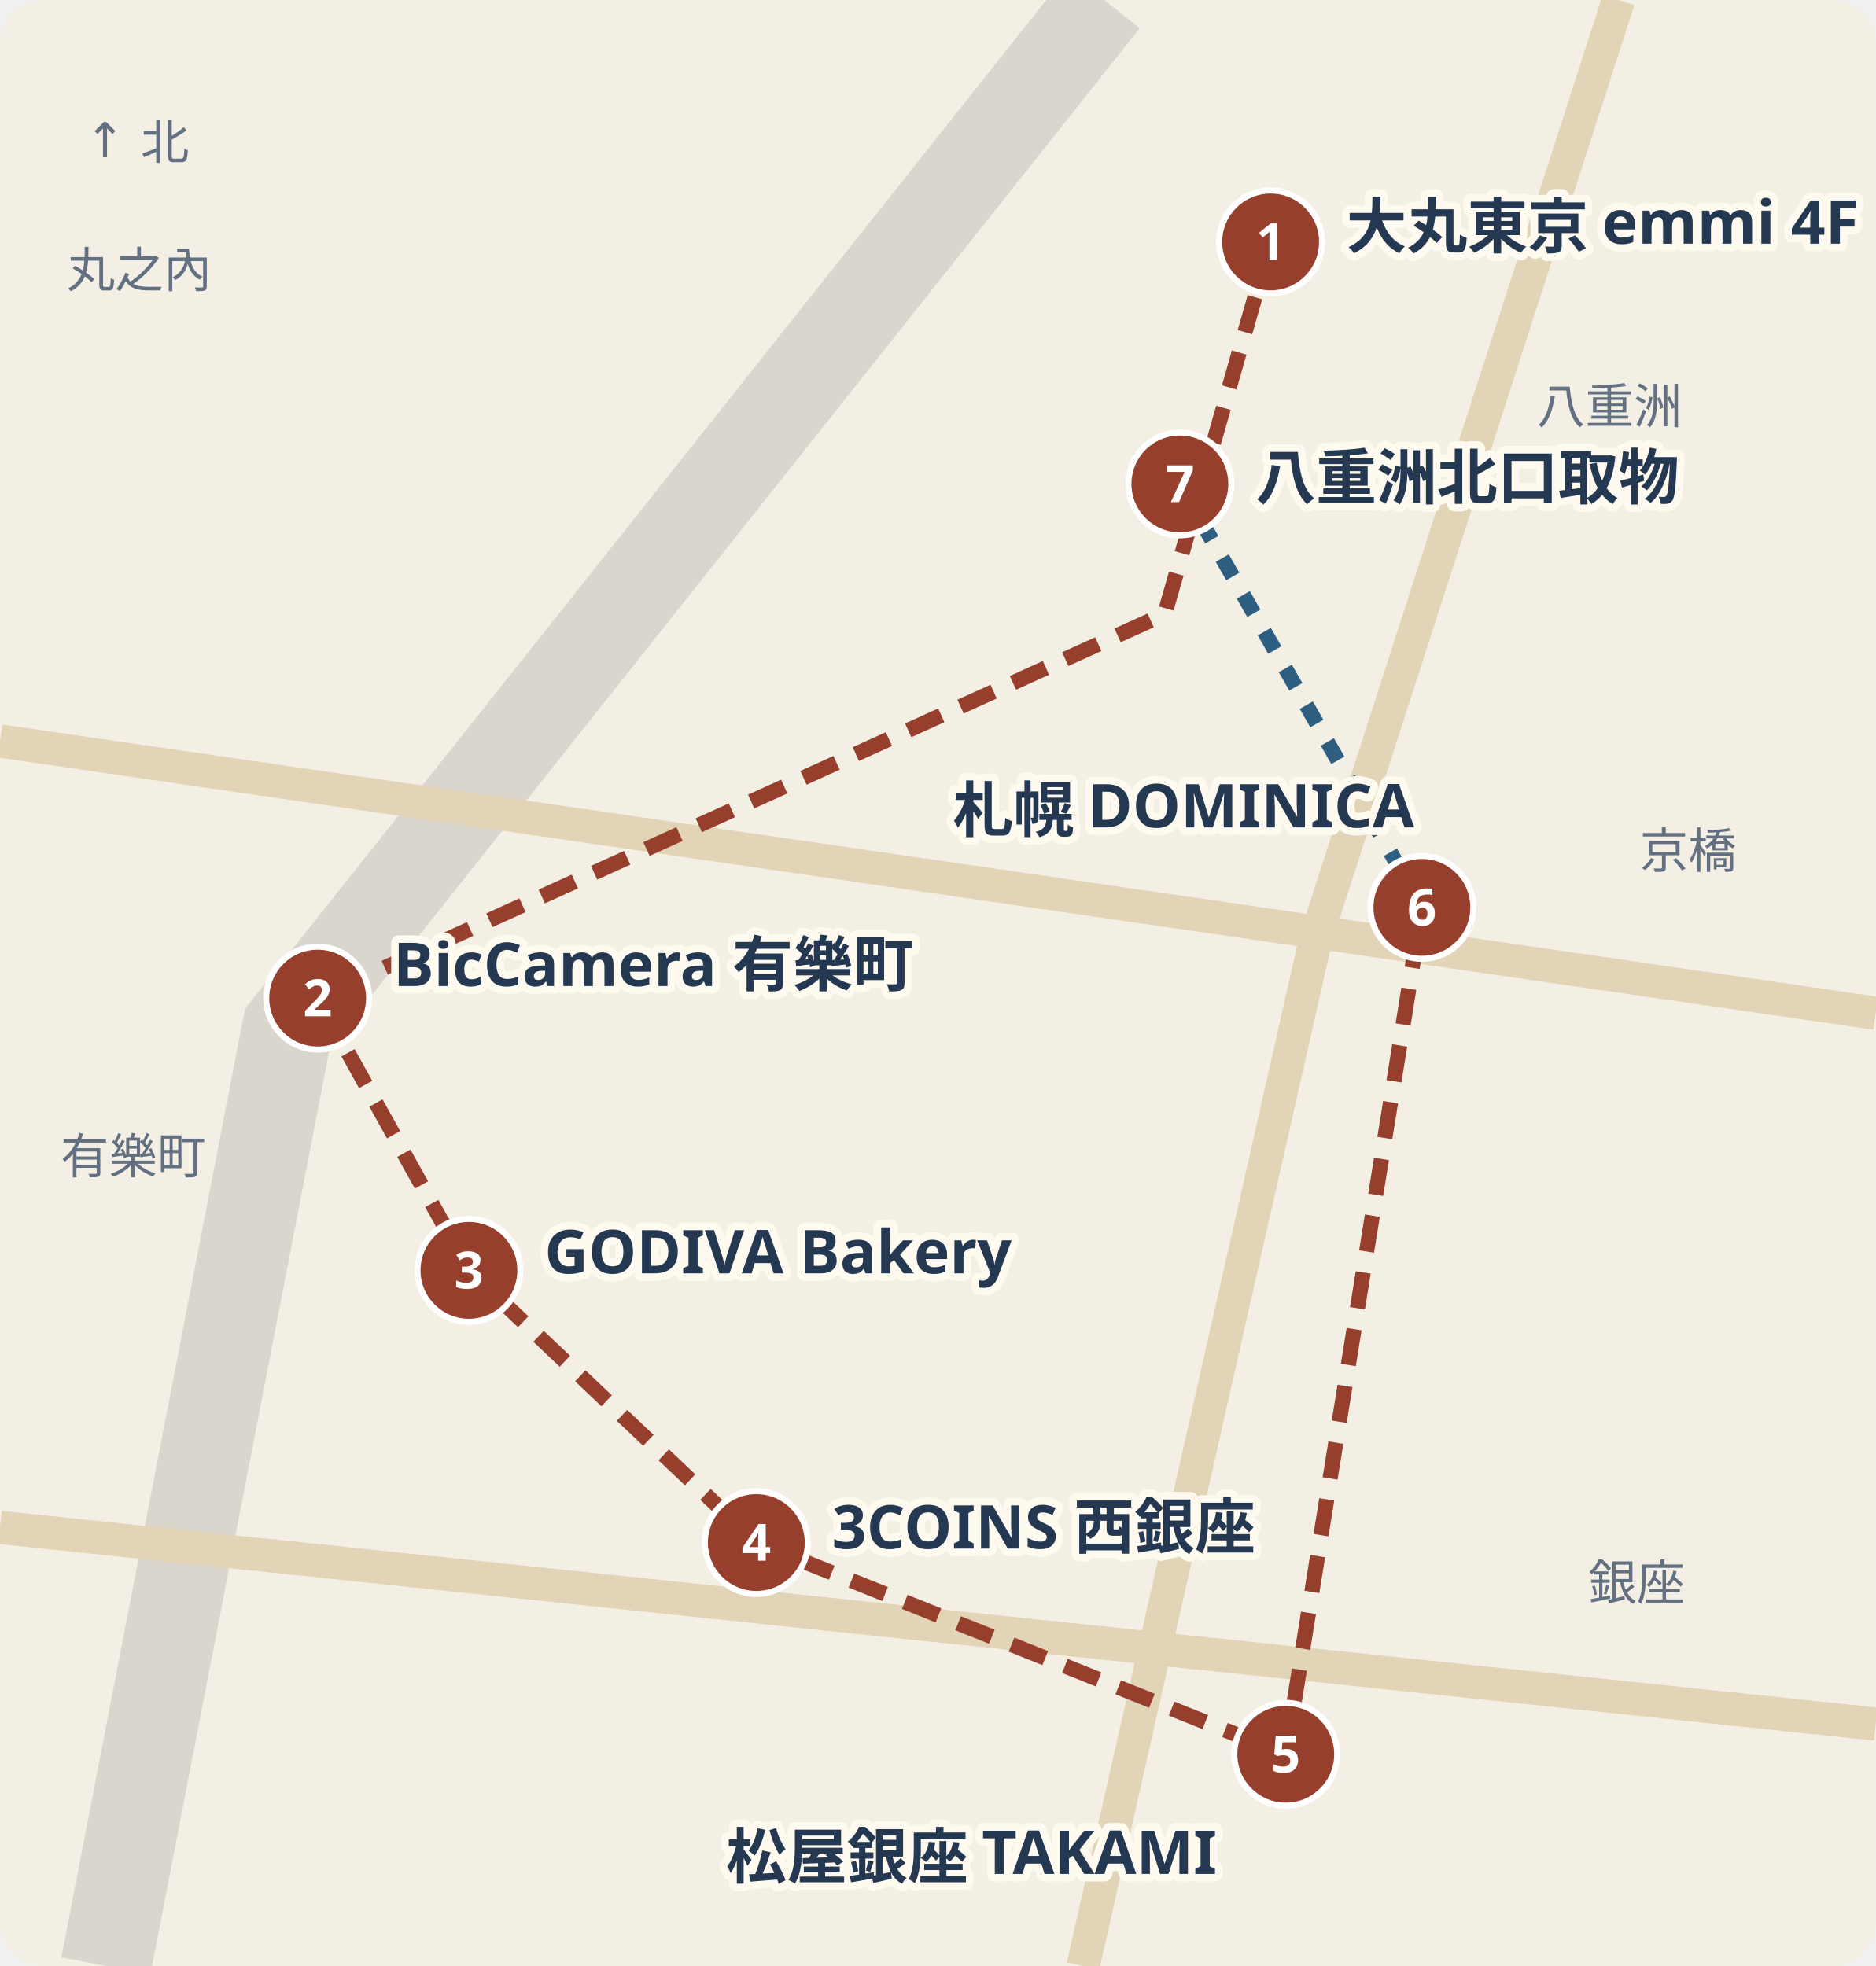
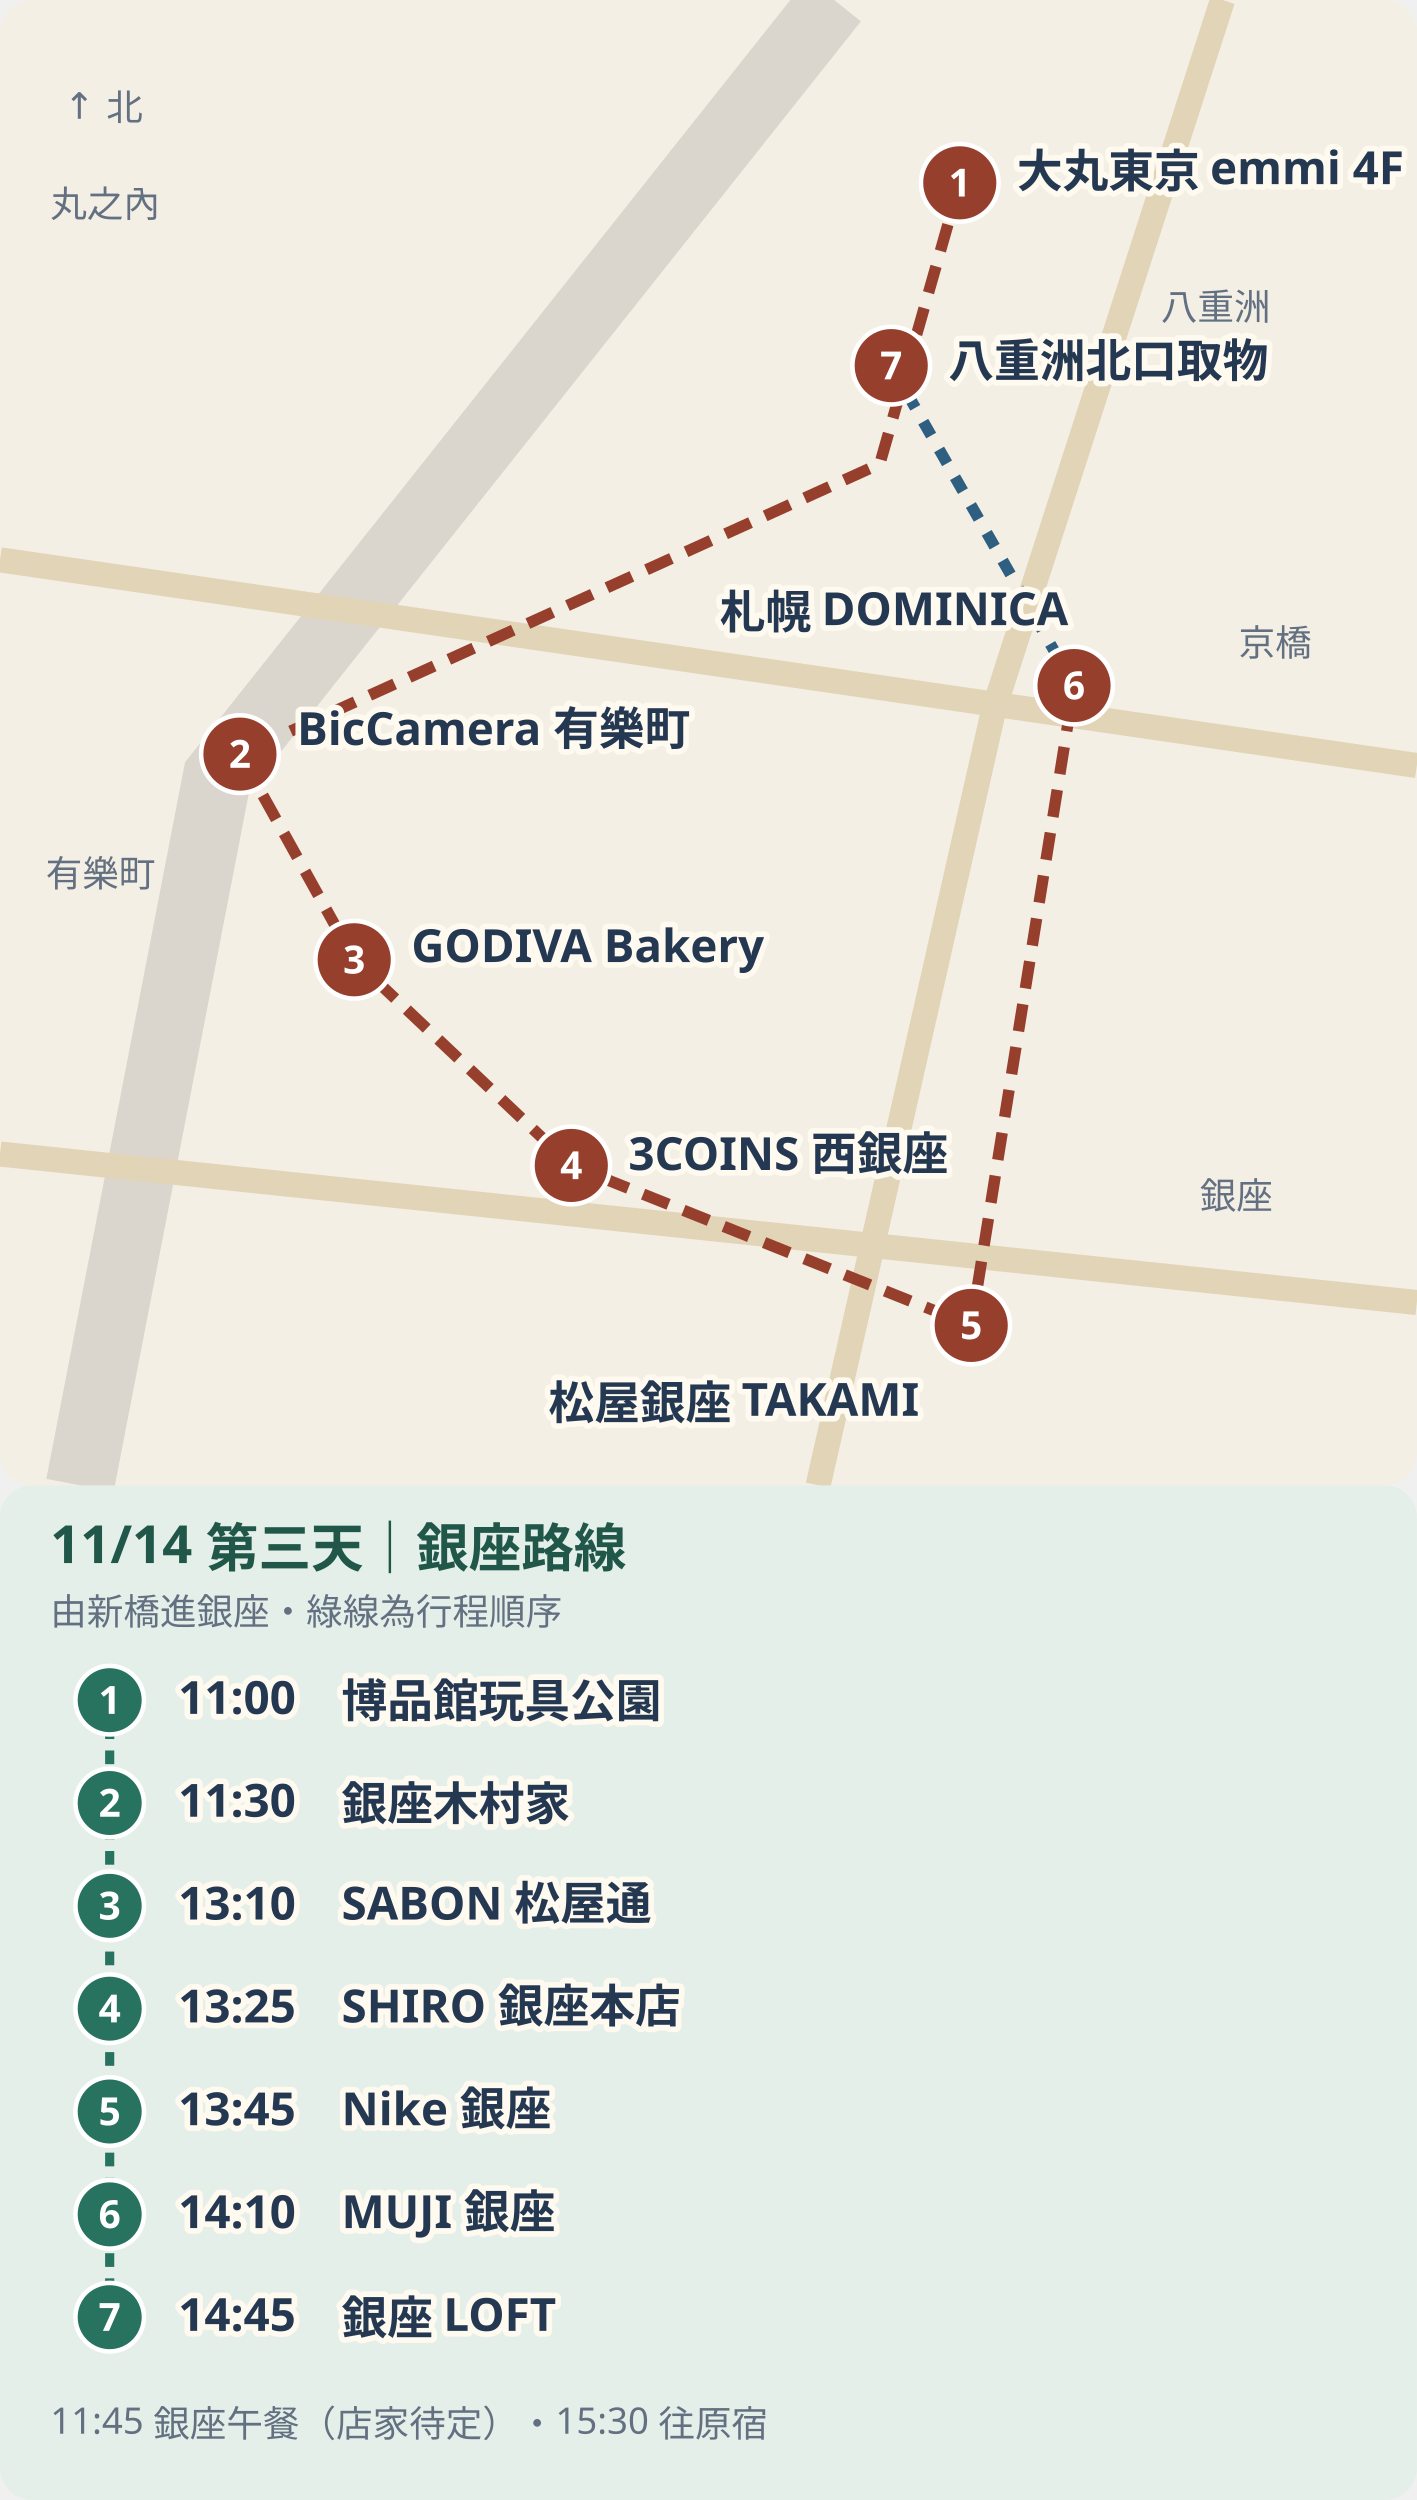
- <svg xmlns="http://www.w3.org/2000/svg" viewBox="0 0 620 650" role="img" aria-labelledby="map-title map-desc">
+ <svg xmlns="http://www.w3.org/2000/svg" viewBox="0 0 620 1094" role="img" aria-labelledby="map-title map-desc">
  <style>circle{fill:#963f2c;stroke:white;stroke-width:2}.num{fill:white;text-anchor:middle;font:bold 17px sans-serif}.label{fill:#253852;font:bold 20px sans-serif;paint-order:stroke;stroke:#fffaf0;stroke-width:5px;stroke-linejoin:round}.area{fill:#637081;font:16px sans-serif}</style>
  <rect width="620" height="650" rx="14" fill="#f4efe5" />
  <path d="M365 0L95 340 35 650" fill="none" stroke="#dad6cd" stroke-width="30" />
  <path d="M535 0L435 310 358 650M0 505L620 570M0 245L620 335" fill="none" stroke="#e2d4b7" stroke-width="11" />
  <text class="area" x="28" y="52">↑ 北</text>
  <text class="area" x="22" y="95">丸之內</text>
  <text class="area" x="508" y="140">八重洲</text>
  <text class="area" x="20" y="388">有樂町</text>
  <text class="area" x="542" y="287">京橋</text>
  <text class="area" x="525" y="529">銀座</text>
  <path d="M420 80L385 203 105 330 155 420 250 510 425 580 470 300" fill="none" stroke="#963f2c" stroke-width="5" stroke-linejoin="round" stroke-dasharray="12 7" />
  <path d="M470 300L390 160" fill="none" stroke="#2e5f80" stroke-width="5" stroke-dasharray="7 7" />
  <a href="https://www.google.com/maps/search/?api=1&amp;query=%E5%A4%A7%E4%B8%B8%E6%9D%B1%E4%BA%AC%E5%BA%97" target="_blank" rel="noopener" aria-label="大丸東京 emmi 4F：開啟地圖">
    <circle cx="420" cy="80" r="17" />
    <text class="num" x="420" y="86">1</text>
    <text class="label" x="445" y="82">大丸東京 emmi 4F</text>
  </a>
  <a href="https://www.google.com/maps/search/?api=1&amp;query=%E3%83%93%E3%83%83%E3%82%AF%E3%82%AB%E3%83%A1%E3%83%A9+%E6%9C%89%E6%A5%BD%E7%94%BA%E5%BA%97" target="_blank" rel="noopener" aria-label="BicCamera 有樂町：開啟地圖">
    <circle cx="105" cy="330" r="17" />
    <text class="num" x="105" y="336">2</text>
    <text class="label" x="130" y="326">BicCamera 有樂町</text>
  </a>
  <a href="https://www.google.com/maps/search/?api=1&amp;query=GODIVA+Bakery+%E3%82%B4%E3%83%87%E3%82%A3%E3%83%91%E3%83%B3+%E6%9C%AC%E5%BA%97" target="_blank" rel="noopener" aria-label="GODIVA Bakery：開啟地圖">
    <circle cx="155" cy="420" r="17" />
    <text class="num" x="155" y="426">3</text>
    <text class="label" x="180" y="421">GODIVA Bakery</text>
  </a>
  <a href="https://www.google.com/maps/search/?api=1&amp;query=3COINS%2Bplus+%E8%A5%BF%E9%8A%80%E5%BA%A7%E5%BA%97" target="_blank" rel="noopener" aria-label="3COINS 西銀座：開啟地圖">
    <circle cx="250" cy="510" r="17" />
    <text class="num" x="250" y="516">4</text>
    <text class="label" x="275" y="512">3COINS 西銀座</text>
  </a>
  <a href="https://www.google.com/maps/search/?api=1&amp;query=%E6%9D%BE%E5%B1%8B%E9%8A%80%E5%BA%A7" target="_blank" rel="noopener" aria-label="松屋銀座 TAKAMI：開啟地圖">
    <circle cx="425" cy="580" r="17" />
    <text class="num" x="425" y="586">5</text>
    <text class="label" x="240" y="621">松屋銀座 TAKAMI</text>
  </a>
  <a href="https://www.google.com/maps/search/?api=1&amp;query=%E6%9C%AD%E5%B9%8C%E3%83%89%E3%83%9F%E3%83%8B%E3%82%AB+%E9%8A%80%E5%BA%A7%E5%BA%97" target="_blank" rel="noopener" aria-label="札幌 DOMINICA：開啟地圖">
    <circle cx="470" cy="300" r="17" />
    <text class="num" x="470" y="306">6</text>
    <text class="label" x="315" y="275">札幌 DOMINICA</text>
  </a>
  <a href="https://www.google.com/maps/search/?api=1&amp;query=%E6%9D%B1%E4%BA%AC%E9%A7%85+%E5%85%AB%E9%87%8D%E6%B4%B2%E5%8C%97%E5%8F%A3" target="_blank" rel="noopener" aria-label="八重洲北口取物：開啟地圖">
    <circle cx="390" cy="160" r="17" />
    <text class="num" x="390" y="166">7</text>
    <text class="label" x="415" y="165">八重洲北口取物</text>
  </a>
+   <rect y="650" width="620" height="444" rx="14" fill="#e5efe9" />
+   <text x="22" y="684" style="font:bold 23px sans-serif;fill:#205749">11/14 第三天｜銀座路線</text>
+   <text x="22" y="711" class="area">由新橋進銀座・綠線為行程順序</text>
+   <path d="M48 744V1014" stroke="#287260" stroke-width="4" stroke-dasharray="6 5" />
+   <a href="https://www.google.com/maps/search/?api=1&amp;query=%E5%8D%9A%E5%93%81%E9%A4%A8TOY+PARK+%E9%8A%80%E5%BA%A7%E6%9C%AC%E5%BA%97" target="_blank" rel="noopener" aria-label="博品館玩具公園：開啟地圖">
+     <circle cx="48" cy="744" r="15" style="fill:#287260" />
+     <text class="num" x="48" y="750">1</text>
+     <text class="label" x="78" y="750">11:00　博品館玩具公園</text>
+   </a>
+   <a href="https://www.google.com/maps/search/?api=1&amp;query=%E9%8A%80%E5%BA%A7%E6%9C%A8%E6%9D%91%E5%AE%B6" target="_blank" rel="noopener" aria-label="銀座木村家：開啟地圖">
+     <circle cx="48" cy="789" r="15" style="fill:#287260" />
+     <text class="num" x="48" y="795">2</text>
+     <text class="label" x="78" y="795">11:30　銀座木村家</text>
+   </a>
+   <a href="https://www.google.com/maps/search/?api=1&amp;query=SABON+%E9%8A%80%E5%BA%A7%E6%9D%BE%E5%B1%8B%E9%80%9A%E3%82%8A%E5%BA%97" target="_blank" rel="noopener" aria-label="SABON 松屋通：開啟地圖">
+     <circle cx="48" cy="834" r="15" style="fill:#287260" />
+     <text class="num" x="48" y="840">3</text>
+     <text class="label" x="78" y="840">13:10　SABON 松屋通</text>
+   </a>
+   <a href="https://www.google.com/maps/search/?api=1&amp;query=SHIRO+%E9%8A%80%E5%BA%A7%E6%9C%AC%E5%BA%97" target="_blank" rel="noopener" aria-label="SHIRO 銀座本店：開啟地圖">
+     <circle cx="48" cy="879" r="15" style="fill:#287260" />
+     <text class="num" x="48" y="885">4</text>
+     <text class="label" x="78" y="885">13:25　SHIRO 銀座本店</text>
+   </a>
+   <a href="https://www.google.com/maps/search/?api=1&amp;query=Nike+Ginza" target="_blank" rel="noopener" aria-label="Nike 銀座：開啟地圖">
+     <circle cx="48" cy="924" r="15" style="fill:#287260" />
+     <text class="num" x="48" y="930">5</text>
+     <text class="label" x="78" y="930">13:45　Nike 銀座</text>
+   </a>
+   <a href="https://www.google.com/maps/search/?api=1&amp;query=%E7%84%A1%E5%8D%B0%E8%89%AF%E5%93%81+%E9%8A%80%E5%BA%A7" target="_blank" rel="noopener" aria-label="MUJI 銀座：開啟地圖">
+     <circle cx="48" cy="969" r="15" style="fill:#287260" />
+     <text class="num" x="48" y="975">6</text>
+     <text class="label" x="78" y="975">14:10　MUJI 銀座</text>
+   </a>
+   <a href="https://www.google.com/maps/search/?api=1&amp;query=%E9%8A%80%E5%BA%A7%E3%83%AD%E3%83%95%E3%83%88" target="_blank" rel="noopener" aria-label="銀座 LOFT：開啟地圖">
+     <circle cx="48" cy="1014" r="15" style="fill:#287260" />
+     <text class="num" x="48" y="1020">7</text>
+     <text class="label" x="78" y="1020">14:45　銀座 LOFT</text>
+   </a>
+   <text x="22" y="1065" class="area">11:45 銀座午餐（店家待定）・15:30 往原宿</text>
</svg>
